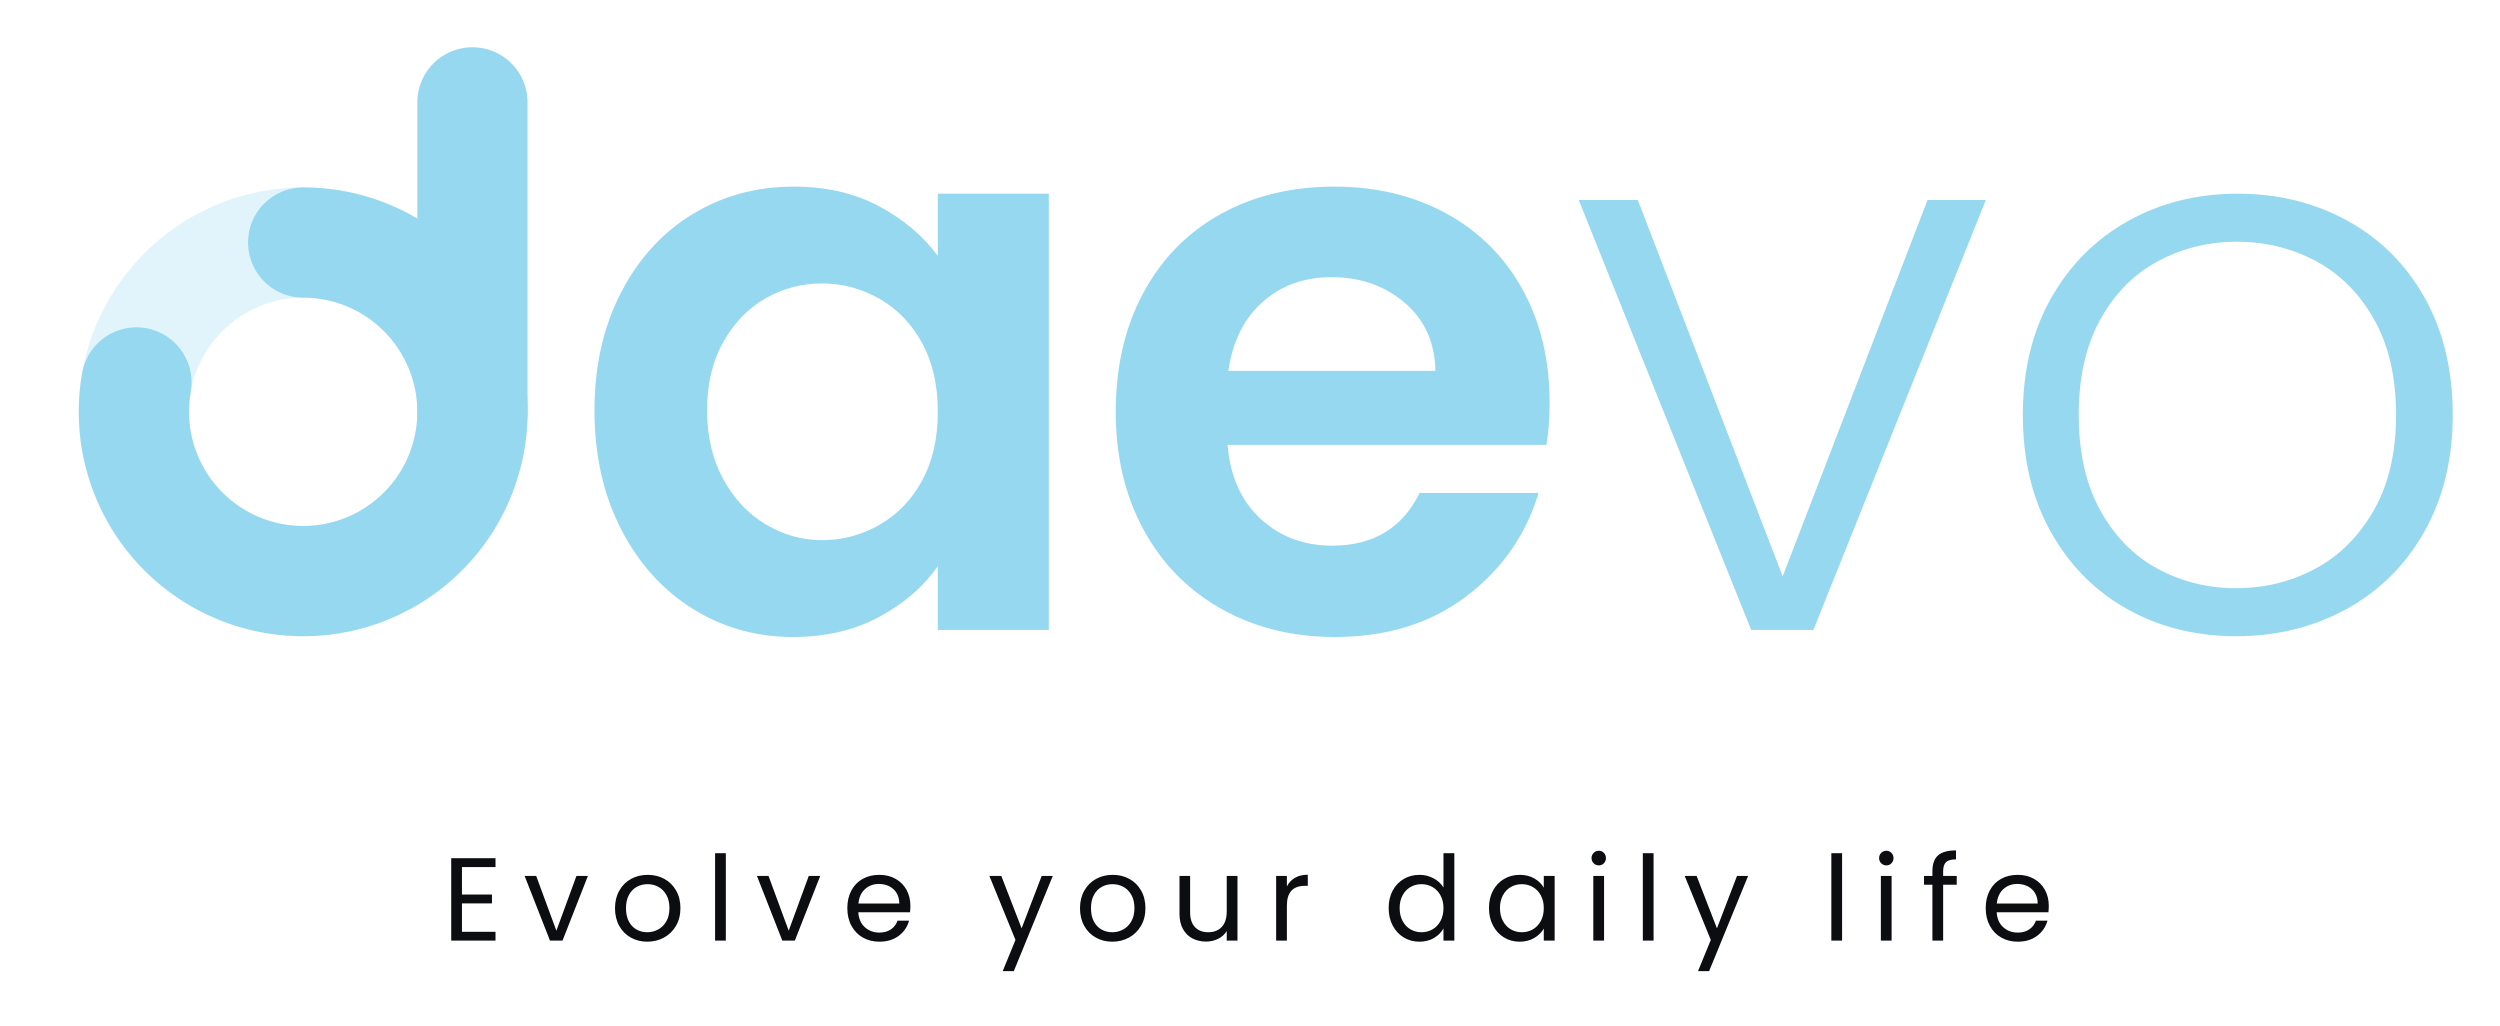
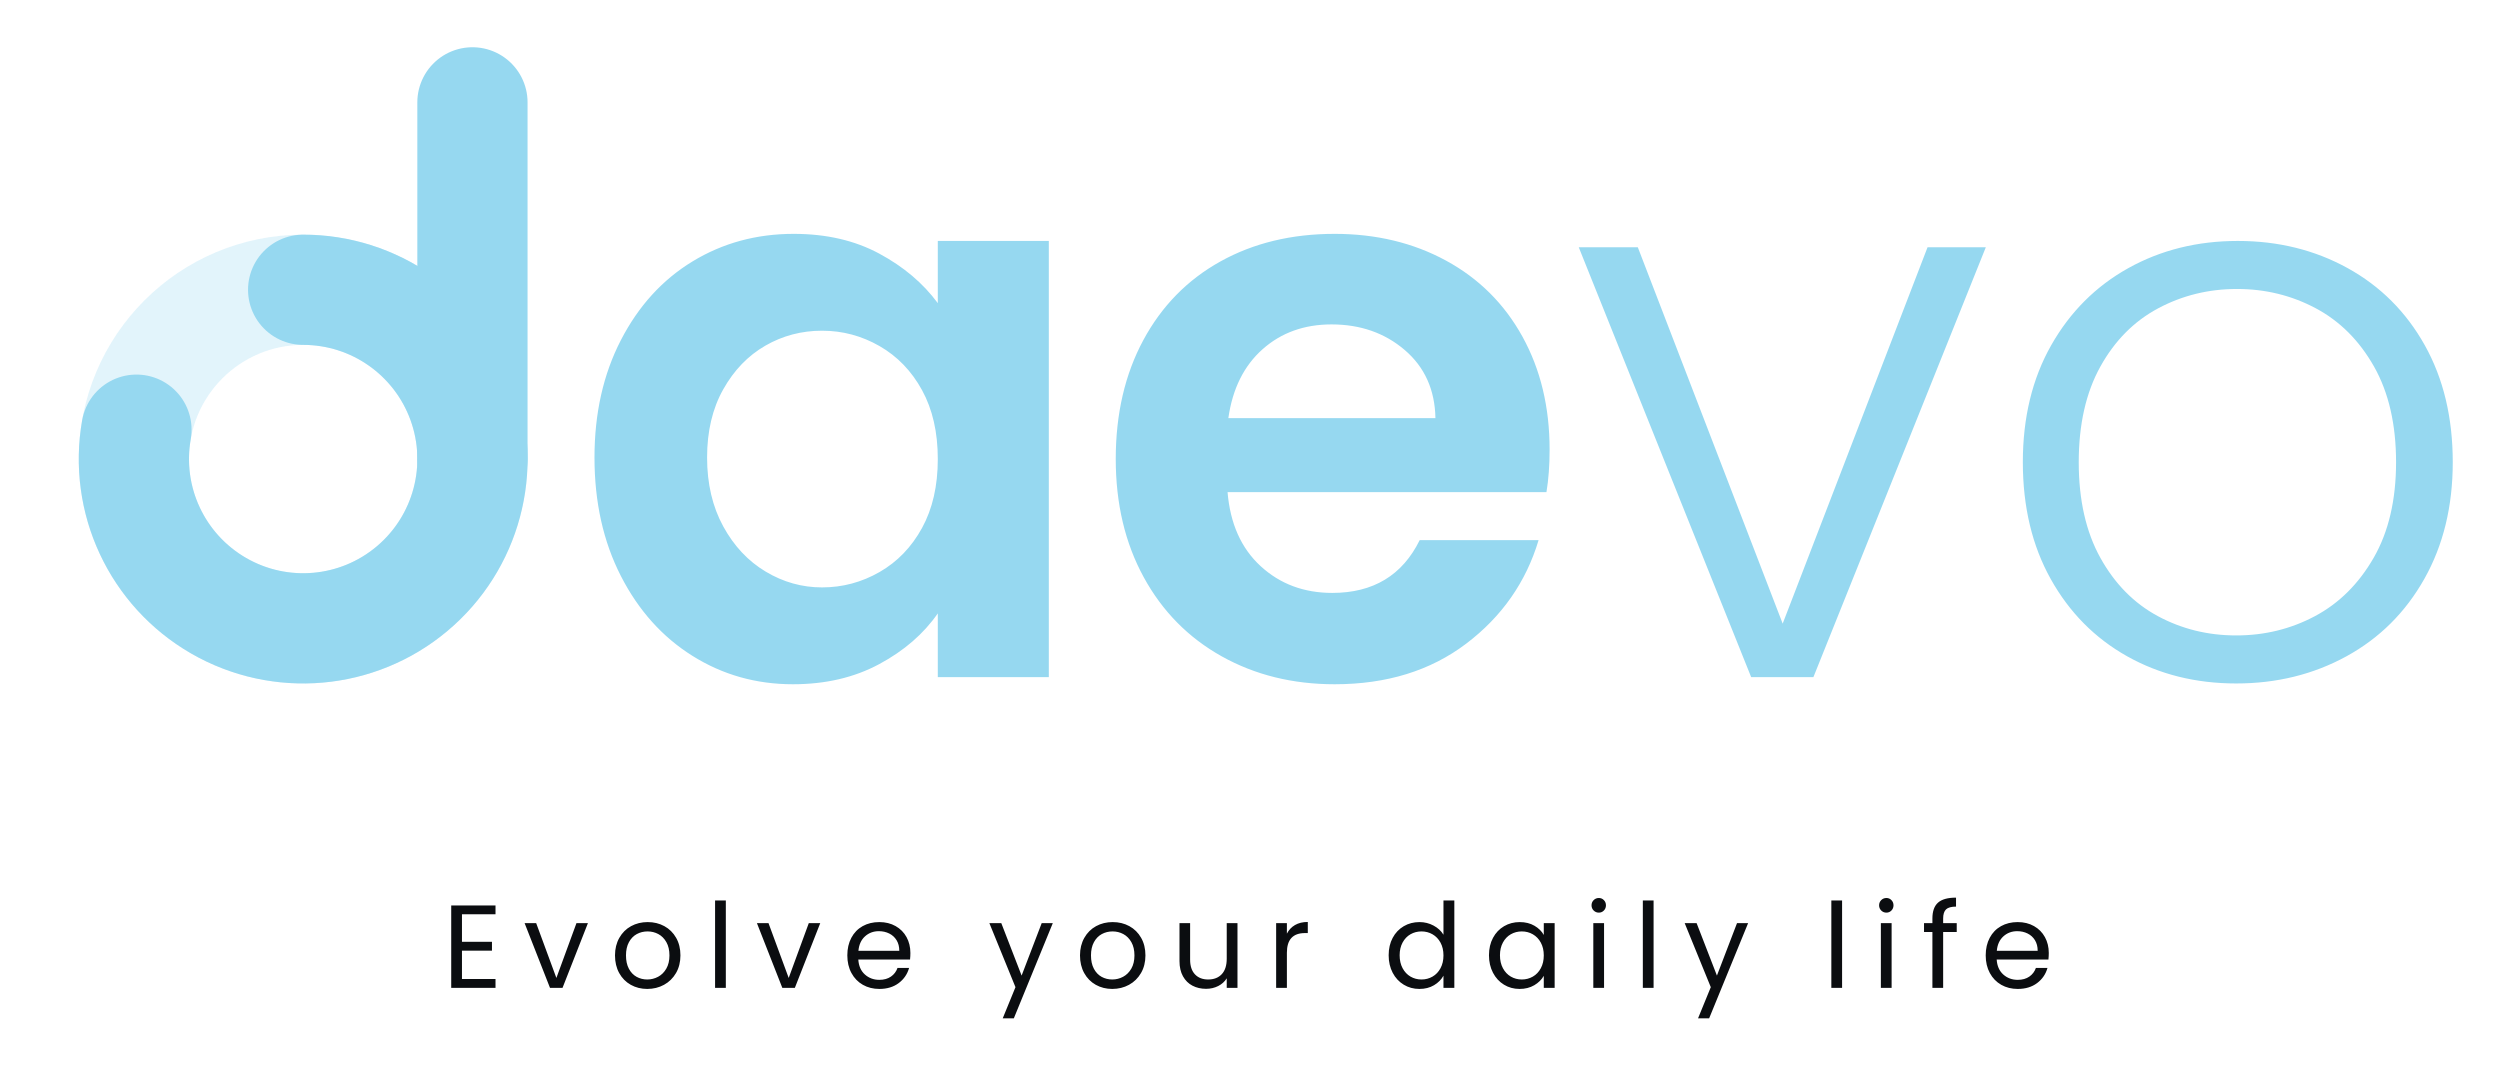
- <svg xmlns="http://www.w3.org/2000/svg" viewBox="-6.0 -80.0 317.5 130.2" width="320" role="img" aria-label="daevo, Evolve your daily life">
+ <svg xmlns="http://www.w3.org/2000/svg" viewBox="-6.0 -86.0 317.5 136.2" width="320" role="img" aria-label="daevo, Evolve your daily life">
  <g>
    <circle cx="32.50" cy="-27.70" r="21.50" fill="none" stroke="#96D8F0" stroke-opacity="0.28" stroke-width="14.00" />
    <path d="M 32.50 -49.20 A 21.50 21.50 0 1 1 11.33 -31.43" fill="none" stroke="#96D8F0" stroke-width="14.00" stroke-linecap="round" />
-     <path d="M 54.00 -67.00 L 54.00 -27.70" fill="none" stroke="#96D8F0" stroke-width="14.00" stroke-linecap="round" />
+     <path d="M 54.00 -73.00 L 54.00 -27.70" fill="none" stroke="#96D8F0" stroke-width="14.00" stroke-linecap="round" />
  </g>
  <g transform="translate(66.20 0)">
    <path fill="#96D8F0" d="M28.6 -56.3Q34.8 -56.3 39.45 -53.8Q44.1 -51.3 46.9 -47.5V-55.4H61.0V0.0H46.9V-8.1Q44.2 -4.2 39.45 -1.65Q34.7 0.9 28.5 0.9Q21.5 0.9 15.75 -2.7Q10.0 -6.3 6.65 -12.85Q3.3 -19.4 3.3 -27.9Q3.3 -36.3 6.65 -42.8Q10.0 -49.3 15.75 -52.8Q21.5 -56.3 28.6 -56.3ZM32.2 -44.0Q28.3 -44.0 25.0 -42.1Q21.7 -40.2 19.65 -36.55Q17.6 -32.9 17.6 -27.9Q17.6 -22.9 19.65 -19.15Q21.7 -15.4 25.05 -13.4Q28.4 -11.4 32.2 -11.4Q36.1 -11.4 39.5 -13.35Q42.9 -15.3 44.9 -18.95Q46.9 -22.6 46.9 -27.7Q46.9 -32.8 44.9 -36.45Q42.9 -40.1 39.5 -42.05Q36.1 -44.0 32.2 -44.0Z M124.2 -23.5H83.7Q84.2 -17.5 87.9 -14.1Q91.6 -10.7 97.0 -10.7Q104.8 -10.7 108.1 -17.4H123.2Q120.8 -9.4 114.0 -4.25Q107.2 0.9 97.3 0.9Q89.3 0.9 82.95 -2.65Q76.6 -6.2 73.05 -12.7Q69.5 -19.2 69.5 -27.7Q69.5 -36.3 73.0 -42.8Q76.5 -49.3 82.8 -52.8Q89.1 -56.3 97.3 -56.3Q105.2 -56.3 111.45 -52.9Q117.7 -49.5 121.15 -43.25Q124.6 -37.0 124.6 -28.9Q124.6 -25.9 124.2 -23.5ZM110.1 -32.9Q110.0 -38.3 106.2 -41.55Q102.4 -44.8 96.9 -44.8Q91.7 -44.8 88.15 -41.65Q84.6 -38.5 83.8 -32.9Z M154.2 -6.8 172.6 -54.6H180.0L158.1 0.0H150.2L128.3 -54.6H135.8Z M184.7 -27.3Q184.7 -35.8 188.3 -42.15Q191.9 -48.5 198.1 -51.95Q204.3 -55.4 212.0 -55.4Q219.7 -55.4 225.95 -51.95Q232.2 -48.5 235.75 -42.15Q239.3 -35.8 239.3 -27.3Q239.3 -18.9 235.7 -12.5Q232.1 -6.1 225.8 -2.65Q219.5 0.8 211.8 0.8Q204.1 0.8 197.95 -2.65Q191.8 -6.1 188.25 -12.45Q184.7 -18.8 184.7 -27.3ZM232.1 -27.3Q232.1 -34.5 229.3 -39.45Q226.5 -44.4 221.9 -46.85Q217.3 -49.3 211.9 -49.3Q206.5 -49.3 201.9 -46.85Q197.3 -44.4 194.55 -39.45Q191.8 -34.5 191.8 -27.3Q191.8 -20.1 194.55 -15.15Q197.3 -10.2 201.85 -7.75Q206.4 -5.3 211.8 -5.3Q217.2 -5.3 221.8 -7.75Q226.4 -10.2 229.25 -15.15Q232.1 -20.1 232.1 -27.3Z" />
  </g>
  <g transform="translate(50.15 39.46)">
    <path fill="#0B0D10" d="M2.52 -9.345V-5.85H6.33V-4.725H2.52V-1.125H6.78V0.0H1.155V-10.47H6.78V-9.345Z M14.51 -1.26 17.06 -8.22H18.515L15.29 0.0H13.7L10.475 -8.22H11.945Z M21.955 -4.125Q21.955 -5.385 22.502 -6.352Q23.05 -7.32 23.995 -7.838Q24.94 -8.355 26.11 -8.355Q27.28 -8.355 28.225 -7.838Q29.17 -7.32 29.718 -6.36Q30.265 -5.4 30.265 -4.125Q30.265 -2.85 29.703 -1.883Q29.14 -0.915 28.18 -0.39Q27.22 0.135 26.05 0.135Q24.895 0.135 23.957 -0.39Q23.02 -0.915 22.487 -1.883Q21.955 -2.85 21.955 -4.125ZM28.87 -4.125Q28.87 -5.115 28.48 -5.805Q28.09 -6.495 27.46 -6.832Q26.83 -7.17 26.095 -7.17Q25.345 -7.17 24.722 -6.832Q24.1 -6.495 23.725 -5.805Q23.35 -5.115 23.35 -4.125Q23.35 -3.12 23.717 -2.43Q24.085 -1.74 24.7 -1.402Q25.315 -1.065 26.05 -1.065Q26.785 -1.065 27.43 -1.41Q28.075 -1.755 28.472 -2.445Q28.87 -3.135 28.87 -4.125Z M36.03 -11.1V0.0H34.665V-11.1Z M44.015 -1.26 46.565 -8.22H48.02L44.795 0.0H43.205L39.98 -8.22H41.45Z M59.425 -3.6H52.855Q52.93 -2.385 53.688 -1.702Q54.445 -1.02 55.525 -1.02Q56.41 -1.02 57.002 -1.433Q57.595 -1.845 57.835 -2.535H59.305Q58.975 -1.35 57.985 -0.607Q56.995 0.135 55.525 0.135Q54.355 0.135 53.432 -0.39Q52.51 -0.915 51.985 -1.883Q51.46 -2.85 51.46 -4.125Q51.46 -5.4 51.97 -6.36Q52.48 -7.32 53.402 -7.838Q54.325 -8.355 55.525 -8.355Q56.695 -8.355 57.595 -7.845Q58.495 -7.335 58.983 -6.442Q59.47 -5.55 59.47 -4.425Q59.47 -4.035 59.425 -3.6ZM55.465 -7.2Q54.43 -7.2 53.703 -6.54Q52.975 -5.88 52.87 -4.71H58.06Q58.06 -5.49 57.715 -6.053Q57.37 -6.615 56.777 -6.907Q56.185 -7.2 55.465 -7.2Z M77.555 -8.22 72.605 3.87H71.195L72.815 -0.09L69.5 -8.22H71.015L73.595 -1.56L76.145 -8.22Z M81.01 -4.125Q81.01 -5.385 81.557 -6.352Q82.105 -7.32 83.05 -7.838Q83.995 -8.355 85.165 -8.355Q86.335 -8.355 87.28 -7.838Q88.225 -7.32 88.772 -6.36Q89.32 -5.4 89.32 -4.125Q89.32 -2.85 88.757 -1.883Q88.195 -0.915 87.235 -0.39Q86.275 0.135 85.105 0.135Q83.95 0.135 83.012 -0.39Q82.075 -0.915 81.542 -1.883Q81.01 -2.85 81.01 -4.125ZM87.925 -4.125Q87.925 -5.115 87.535 -5.805Q87.145 -6.495 86.515 -6.832Q85.885 -7.17 85.15 -7.17Q84.4 -7.17 83.778 -6.832Q83.155 -6.495 82.78 -5.805Q82.405 -5.115 82.405 -4.125Q82.405 -3.12 82.773 -2.43Q83.14 -1.74 83.755 -1.402Q84.37 -1.065 85.105 -1.065Q85.84 -1.065 86.485 -1.41Q87.13 -1.755 87.528 -2.445Q87.925 -3.135 87.925 -4.125Z M101.01 -8.22V0.0H99.645V-1.215Q99.255 -0.585 98.558 -0.232Q97.86 0.12 97.02 0.12Q96.06 0.12 95.295 -0.277Q94.53 -0.675 94.088 -1.47Q93.645 -2.265 93.645 -3.405V-8.22H94.995V-3.585Q94.995 -2.37 95.61 -1.718Q96.225 -1.065 97.29 -1.065Q98.385 -1.065 99.015 -1.74Q99.645 -2.415 99.645 -3.705V-8.22Z M109.94 -8.37V-6.96H109.58Q107.285 -6.96 107.285 -4.47V0.0H105.92V-8.22H107.285V-6.885Q107.645 -7.59 108.312 -7.98Q108.98 -8.37 109.94 -8.37Z M124.125 -8.355Q125.085 -8.355 125.91 -7.912Q126.735 -7.47 127.17 -6.75V-11.1H128.55V0.0H127.17V-1.545Q126.765 -0.81 125.97 -0.337Q125.175 0.135 124.11 0.135Q123.015 0.135 122.123 -0.405Q121.23 -0.945 120.72 -1.92Q120.21 -2.895 120.21 -4.14Q120.21 -5.4 120.72 -6.352Q121.23 -7.305 122.123 -7.83Q123.015 -8.355 124.125 -8.355ZM124.38 -7.17Q123.615 -7.17 122.985 -6.81Q122.355 -6.45 121.98 -5.76Q121.605 -5.07 121.605 -4.14Q121.605 -3.195 121.98 -2.497Q122.355 -1.8 122.985 -1.432Q123.615 -1.065 124.38 -1.065Q125.145 -1.065 125.783 -1.432Q126.42 -1.8 126.795 -2.497Q127.17 -3.195 127.17 -4.125Q127.17 -5.055 126.795 -5.745Q126.42 -6.435 125.783 -6.803Q125.145 -7.17 124.38 -7.17Z M136.85 -8.355Q137.93 -8.355 138.725 -7.89Q139.52 -7.425 139.91 -6.72V-8.22H141.29V0.0H139.91V-1.53Q139.505 -0.81 138.702 -0.337Q137.9 0.135 136.835 0.135Q135.74 0.135 134.855 -0.405Q133.97 -0.945 133.46 -1.92Q132.95 -2.895 132.95 -4.14Q132.95 -5.4 133.46 -6.352Q133.97 -7.305 134.863 -7.83Q135.755 -8.355 136.85 -8.355ZM137.12 -7.17Q136.355 -7.17 135.725 -6.81Q135.095 -6.45 134.72 -5.76Q134.345 -5.07 134.345 -4.14Q134.345 -3.195 134.72 -2.497Q135.095 -1.8 135.725 -1.432Q136.355 -1.065 137.12 -1.065Q137.885 -1.065 138.523 -1.432Q139.16 -1.8 139.535 -2.497Q139.91 -3.195 139.91 -4.125Q139.91 -5.055 139.535 -5.745Q139.16 -6.435 138.523 -6.803Q137.885 -7.17 137.12 -7.17Z M145.975 -10.485Q145.975 -10.875 146.245 -11.145Q146.515 -11.415 146.905 -11.415Q147.28 -11.415 147.543 -11.145Q147.805 -10.875 147.805 -10.485Q147.805 -10.095 147.543 -9.825Q147.28 -9.555 146.905 -9.555Q146.515 -9.555 146.245 -9.825Q145.975 -10.095 145.975 -10.485ZM147.565 -8.22V0.0H146.2V-8.22Z M153.855 -11.1V0.0H152.49V-11.1Z M165.86 -8.22 160.91 3.87H159.5L161.12 -0.09L157.805 -8.22H159.32L161.9 -1.56L164.45 -8.22Z M177.795 -11.1V0.0H176.43V-11.1Z M182.495 -10.485Q182.495 -10.875 182.765 -11.145Q183.035 -11.415 183.425 -11.415Q183.8 -11.415 184.062 -11.145Q184.325 -10.875 184.325 -10.485Q184.325 -10.095 184.062 -9.825Q183.8 -9.555 183.425 -9.555Q183.035 -9.555 182.765 -9.825Q182.495 -10.095 182.495 -10.485ZM184.085 -8.22V0.0H182.72V-8.22Z M192.355 -7.095H190.63V0.0H189.265V-7.095H188.2V-8.22H189.265V-8.805Q189.265 -10.185 189.977 -10.822Q190.69 -11.46 192.265 -11.46V-10.32Q191.365 -10.32 190.997 -9.968Q190.63 -9.615 190.63 -8.805V-8.22H192.355Z M204 -3.6H197.43Q197.505 -2.385 198.262 -1.702Q199.02 -1.02 200.1 -1.02Q200.985 -1.02 201.577 -1.433Q202.17 -1.845 202.41 -2.535H203.88Q203.55 -1.35 202.56 -0.607Q201.57 0.135 200.1 0.135Q198.93 0.135 198.007 -0.39Q197.085 -0.915 196.56 -1.883Q196.035 -2.85 196.035 -4.125Q196.035 -5.4 196.545 -6.36Q197.055 -7.32 197.977 -7.838Q198.9 -8.355 200.1 -8.355Q201.27 -8.355 202.17 -7.845Q203.07 -7.335 203.557 -6.442Q204.045 -5.55 204.045 -4.425Q204.045 -4.035 204 -3.6ZM200.04 -7.2Q199.005 -7.2 198.277 -6.54Q197.55 -5.88 197.445 -4.71H202.635Q202.635 -5.49 202.29 -6.053Q201.945 -6.615 201.352 -6.907Q200.76 -7.2 200.04 -7.2Z" />
  </g>
</svg>
